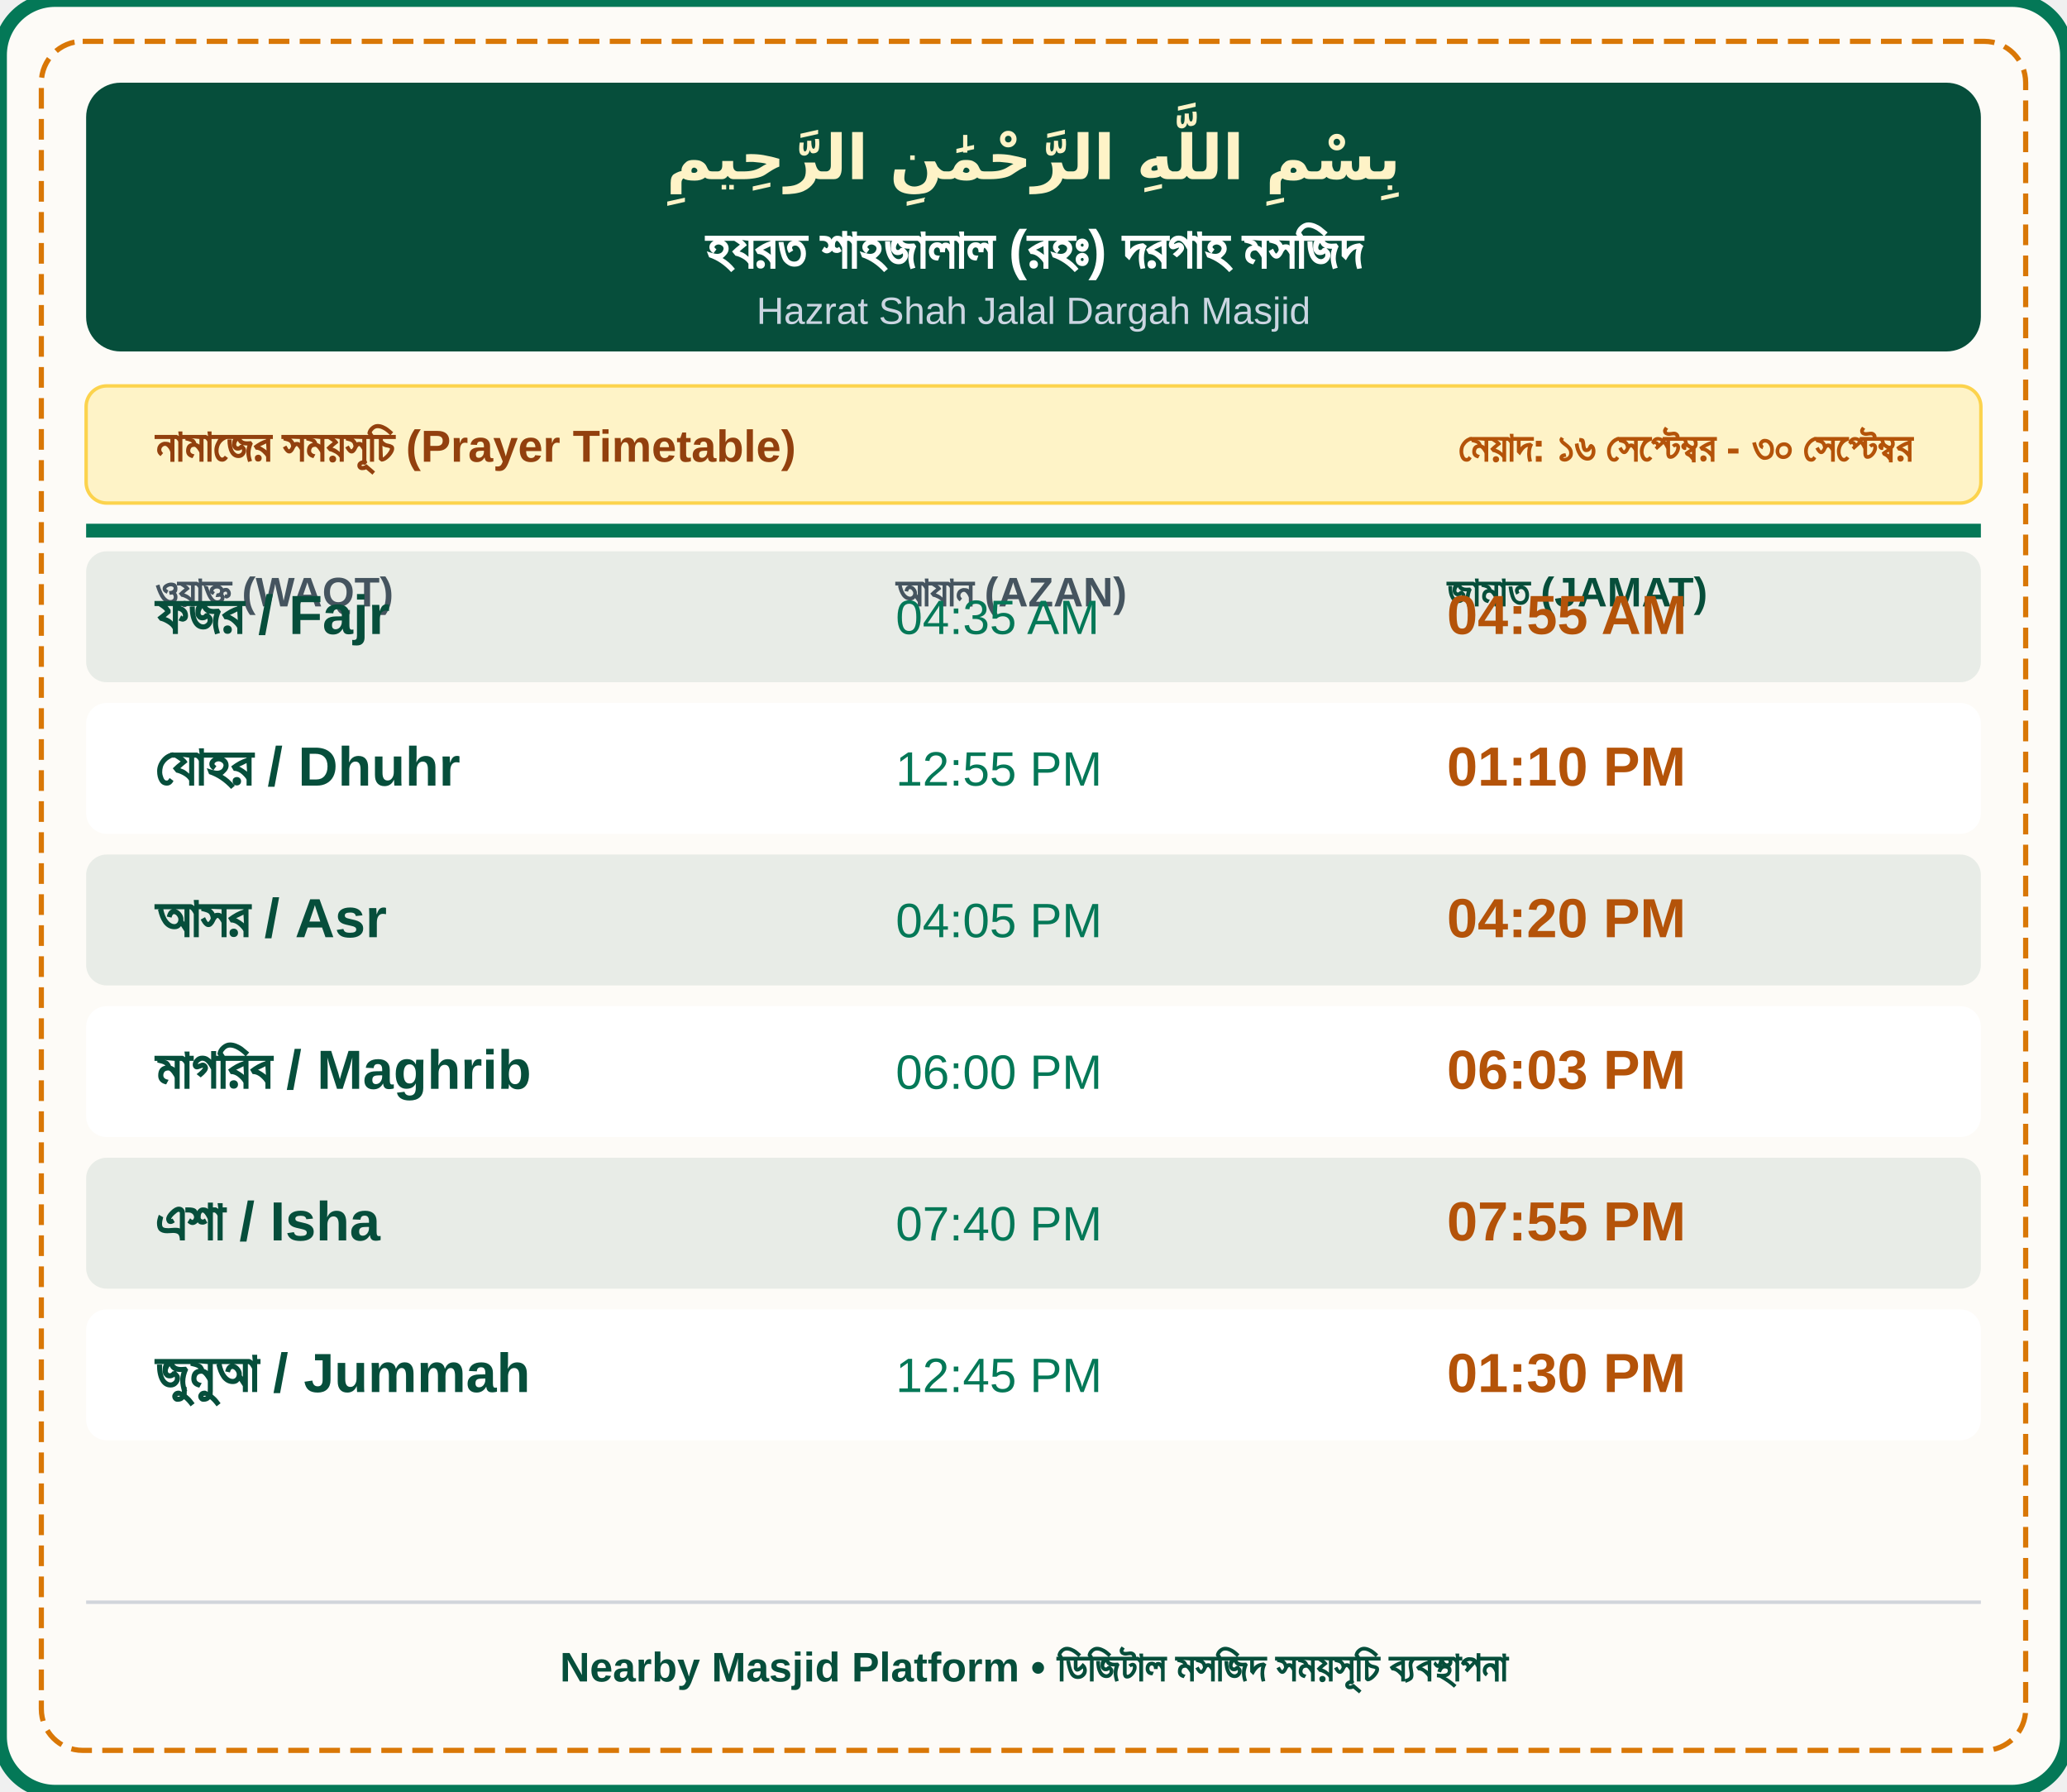
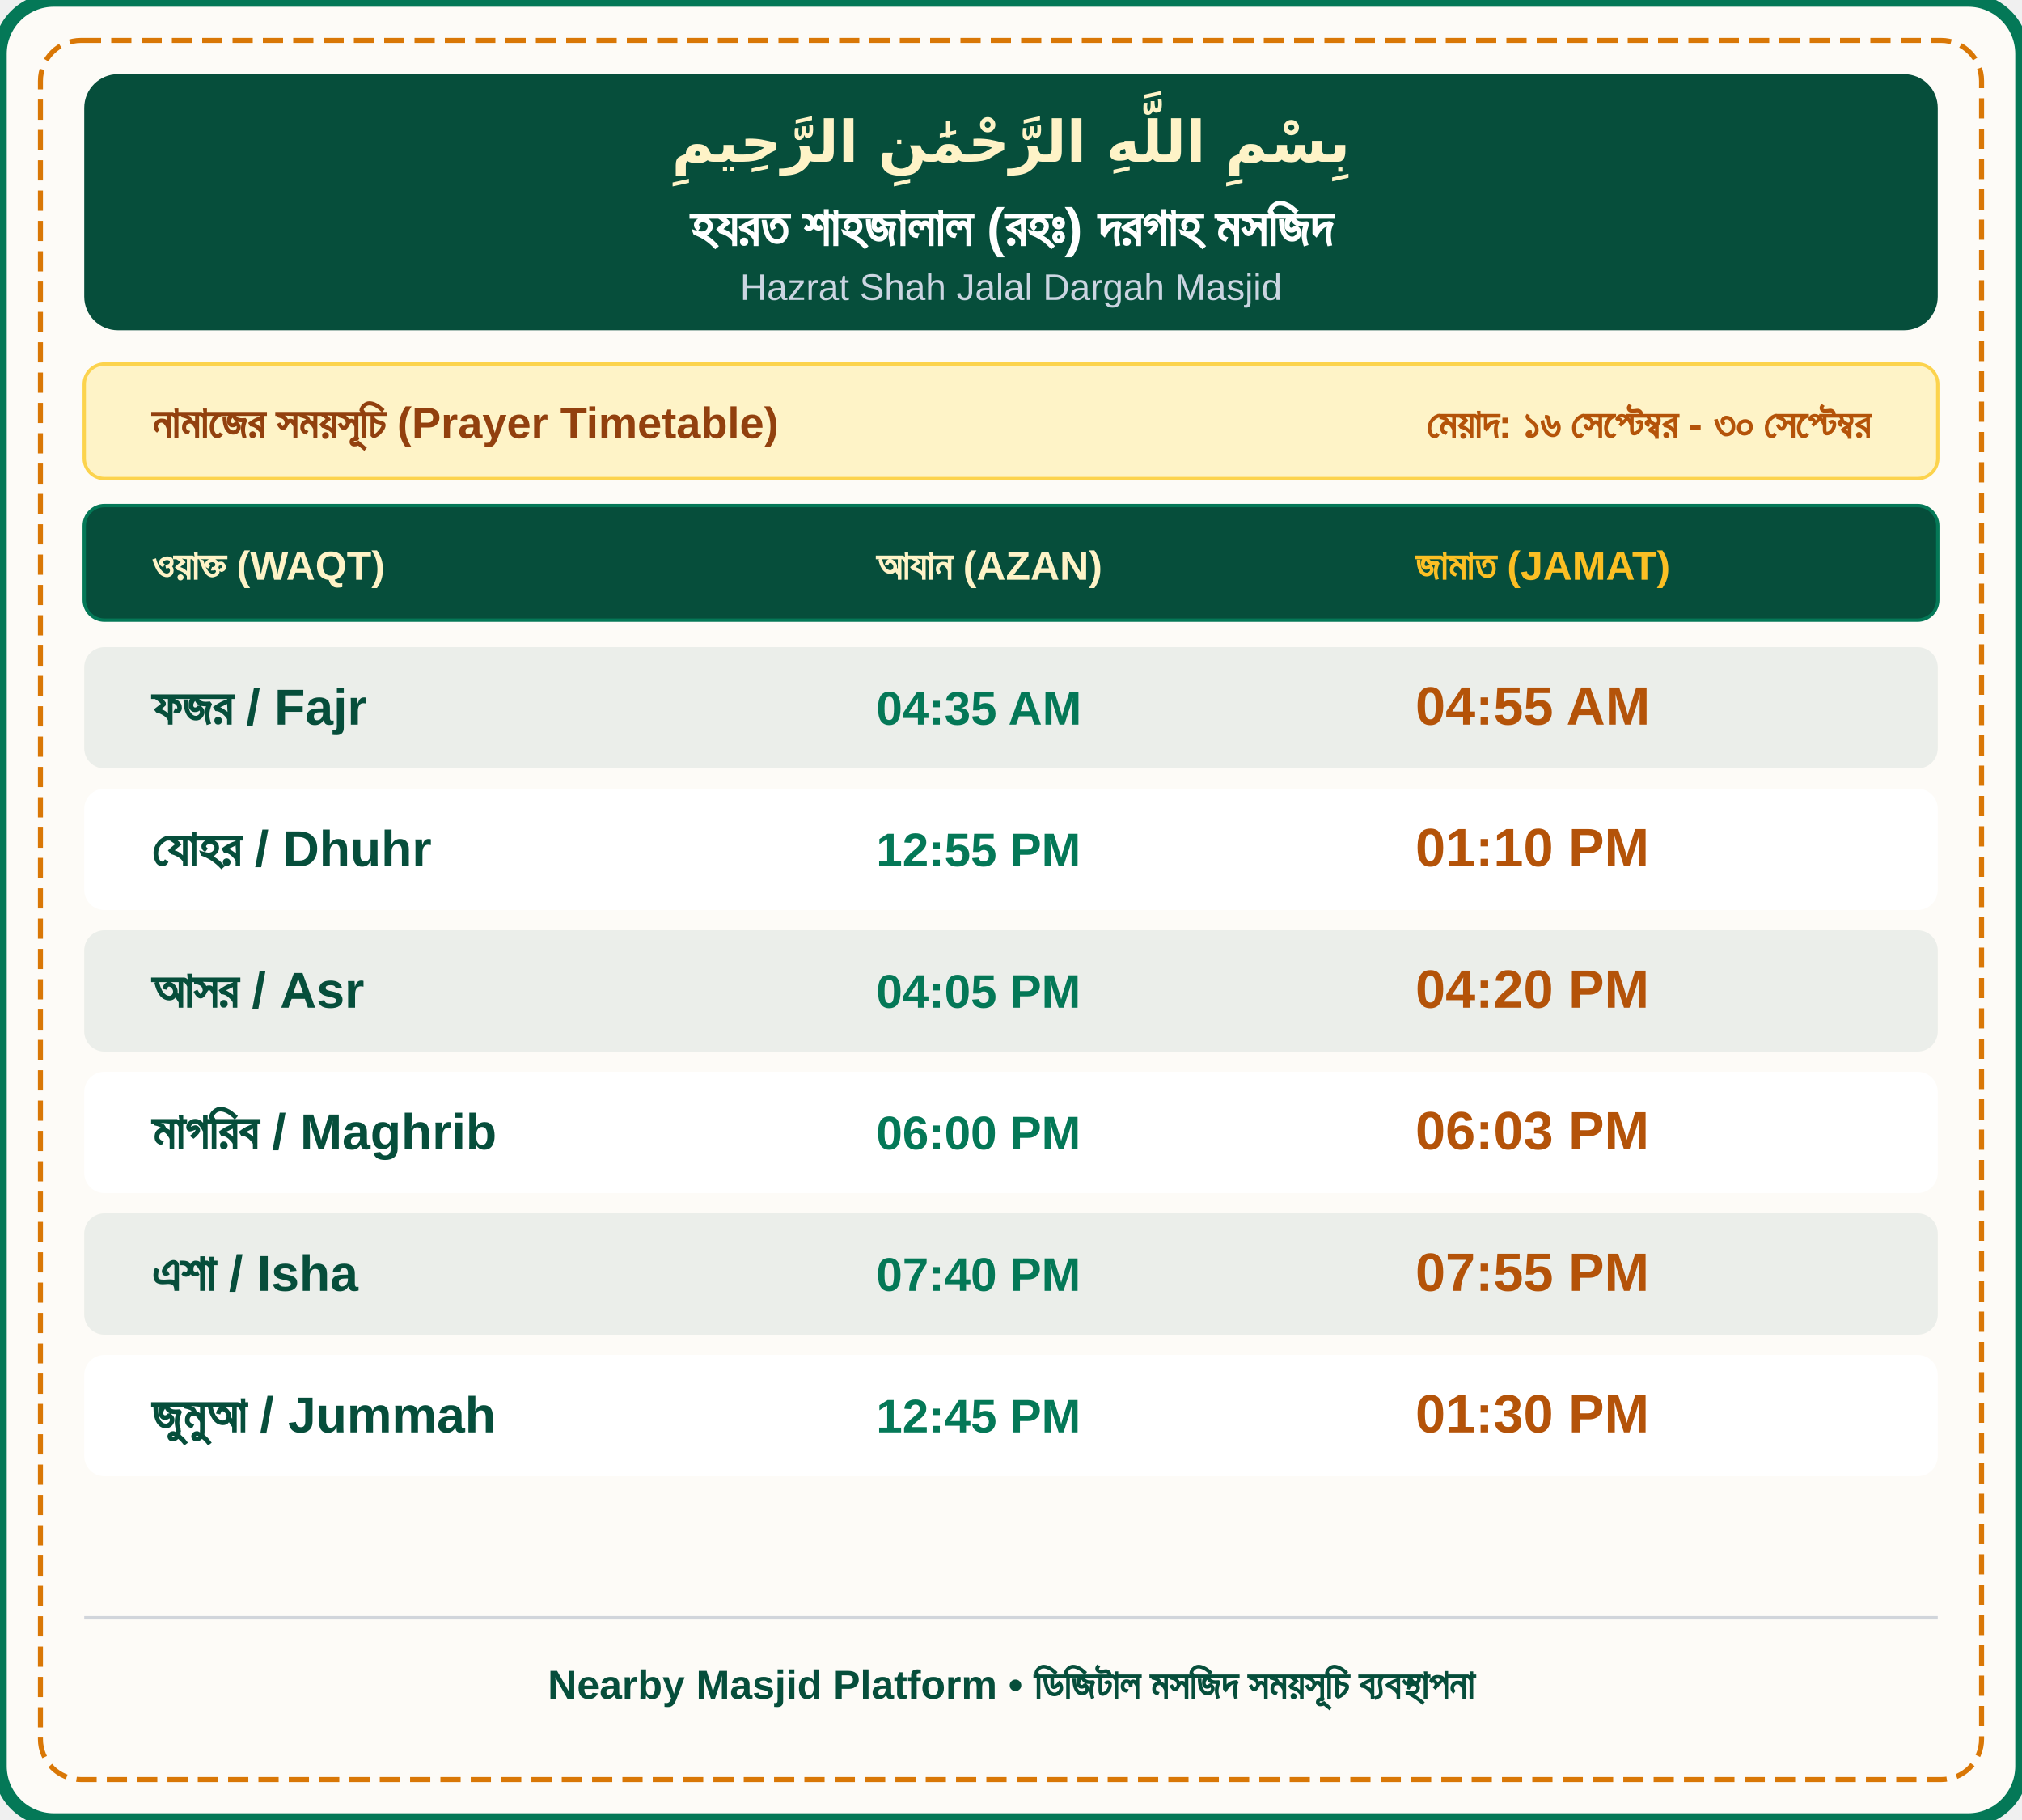
- <svg xmlns="http://www.w3.org/2000/svg" width="600" height="520" viewBox="0 0 600 520" fill="none">
-   <rect width="600" height="520" rx="16" fill="#fdfbf7" stroke="#047857" stroke-width="4" />
-   <rect x="12" y="12" width="576" height="496" rx="12" fill="none" stroke="#d97706" stroke-width="1.5" stroke-dasharray="6 3" />
-   <rect x="25" y="24" width="550" height="78" rx="10" fill="#064e3b" />
-   <text x="300" y="52" text-anchor="middle" font-family="'Segoe UI', Arial, sans-serif" font-size="18" font-weight="bold" fill="#fef3c7">بِسْمِ اللَّهِ الرَّحْمَٰنِ الرَّحِيمِ</text>
-   <text x="300" y="78" text-anchor="middle" font-family="'Segoe UI', Arial, sans-serif" font-size="16" font-weight="bold" fill="#ffffff">হযরত শাহজালাল (রহঃ) দরগাহ মসজিদ</text>
-   <text x="300" y="94" text-anchor="middle" font-family="'Segoe UI', Arial, sans-serif" font-size="11" fill="#cbd5e1">Hazrat Shah Jalal Dargah Masjid</text>
-   <rect x="25" y="112" width="550" height="34" rx="6" fill="#fef3c7" stroke="#fcd34d" stroke-width="1" />
-   <text x="45" y="134" font-family="Arial, sans-serif" font-size="13" font-weight="bold" fill="#92400e">নামাজের সময়সূচি (Prayer Timetable)</text>
-   <text x="555" y="134" text-anchor="end" font-family="Arial, sans-serif" font-size="12" font-weight="bold" fill="#b45309">মেয়াদ: ১৬ সেপ্টেম্বর - ৩০ সেপ্টেম্বর</text>
-   <rect x="25" y="152" width="550" height="4" fill="#047857" />
-   <text x="45" y="176" font-family="Arial, sans-serif" font-size="12" font-weight="bold" fill="#4b5563">ওয়াক্ত (WAQT)</text>
-   <text x="260" y="176" font-family="Arial, sans-serif" font-size="12" font-weight="bold" fill="#4b5563">আযান (AZAN)</text>
-   <text x="420" y="176" font-family="Arial, sans-serif" font-size="12" font-weight="bold" fill="#064e3b">জামাত (JAMAT)</text>
-   <rect x="25" y="160" width="550" height="38" rx="6" fill="#064e3b15" />
-   <text x="45" y="184" font-family="Arial, sans-serif" font-size="16" font-weight="bold" fill="#064e3b">ফজর / Fajr</text>
-   <text x="260" y="184" font-family="Arial, sans-serif" font-size="14" fill="#047857">04:35 AM</text>
-   <text x="420" y="184" font-family="Arial, sans-serif" font-size="16" font-weight="bold" fill="#b45309">04:55 AM</text>
-   <rect x="25" y="204" width="550" height="38" rx="6" fill="#ffffff" />
-   <text x="45" y="228" font-family="Arial, sans-serif" font-size="16" font-weight="bold" fill="#064e3b">যোহর / Dhuhr</text>
-   <text x="260" y="228" font-family="Arial, sans-serif" font-size="14" fill="#047857">12:55 PM</text>
-   <text x="420" y="228" font-family="Arial, sans-serif" font-size="16" font-weight="bold" fill="#b45309">01:10 PM</text>
-   <rect x="25" y="248" width="550" height="38" rx="6" fill="#064e3b15" />
-   <text x="45" y="272" font-family="Arial, sans-serif" font-size="16" font-weight="bold" fill="#064e3b">আসর / Asr</text>
-   <text x="260" y="272" font-family="Arial, sans-serif" font-size="14" fill="#047857">04:05 PM</text>
-   <text x="420" y="272" font-family="Arial, sans-serif" font-size="16" font-weight="bold" fill="#b45309">04:20 PM</text>
-   <rect x="25" y="292" width="550" height="38" rx="6" fill="#ffffff" />
-   <text x="45" y="316" font-family="Arial, sans-serif" font-size="16" font-weight="bold" fill="#064e3b">মাগরিব / Maghrib</text>
-   <text x="260" y="316" font-family="Arial, sans-serif" font-size="14" fill="#047857">06:00 PM</text>
-   <text x="420" y="316" font-family="Arial, sans-serif" font-size="16" font-weight="bold" fill="#b45309">06:03 PM</text>
-   <rect x="25" y="336" width="550" height="38" rx="6" fill="#064e3b15" />
-   <text x="45" y="360" font-family="Arial, sans-serif" font-size="16" font-weight="bold" fill="#064e3b">এশা / Isha</text>
-   <text x="260" y="360" font-family="Arial, sans-serif" font-size="14" fill="#047857">07:40 PM</text>
-   <text x="420" y="360" font-family="Arial, sans-serif" font-size="16" font-weight="bold" fill="#b45309">07:55 PM</text>
-   <rect x="25" y="380" width="550" height="38" rx="6" fill="#ffffff" />
-   <text x="45" y="404" font-family="Arial, sans-serif" font-size="16" font-weight="bold" fill="#064e3b">জুমুআ / Jummah</text>
-   <text x="260" y="404" font-family="Arial, sans-serif" font-size="14" fill="#047857">12:45 PM</text>
-   <text x="420" y="404" font-family="Arial, sans-serif" font-size="16" font-weight="bold" fill="#b45309">01:30 PM</text>
-   <line x1="25" y1="465" x2="575" y2="465" stroke="#d1d5db" stroke-width="1" />
-   <text x="300" y="488" text-anchor="middle" font-family="Arial, sans-serif" font-size="12" fill="#064e3b" font-weight="bold">Nearby Masjid Platform • ডিজিটাল মসজিদ সময়সূচি ব্যবস্থাপনা</text>
+ <svg xmlns="http://www.w3.org/2000/svg" width="600" height="540" viewBox="0 0 600 540" fill="none">
+   <rect width="600" height="540" rx="16" fill="#fdfbf7" stroke="#047857" stroke-width="4" />
+   <rect x="12" y="12" width="576" height="516" rx="12" fill="none" stroke="#d97706" stroke-width="1.5" stroke-dasharray="6 3" />
+   <rect x="25" y="22" width="550" height="76" rx="10" fill="#064e3b" />
+   <text x="300" y="48" text-anchor="middle" font-family="'Segoe UI', Arial, sans-serif" font-size="17" font-weight="bold" fill="#fef3c7">بِسْمِ اللَّهِ الرَّحْمَٰنِ الرَّحِيمِ</text>
+   <text x="300" y="73" text-anchor="middle" font-family="'Segoe UI', Arial, sans-serif" font-size="16" font-weight="bold" fill="#ffffff">হযরত শাহজালাল (রহঃ) দরগাহ মসজিদ</text>
+   <text x="300" y="89" text-anchor="middle" font-family="'Segoe UI', Arial, sans-serif" font-size="11" fill="#cbd5e1">Hazrat Shah Jalal Dargah Masjid</text>
+   <rect x="25" y="108" width="550" height="34" rx="6" fill="#fef3c7" stroke="#fcd34d" stroke-width="1" />
+   <text x="45" y="130" font-family="'Segoe UI', Arial, sans-serif" font-size="13" font-weight="bold" fill="#92400e">নামাজের সময়সূচি (Prayer Timetable)</text>
+   <text x="555" y="130" text-anchor="end" font-family="'Segoe UI', Arial, sans-serif" font-size="12" font-weight="bold" fill="#b45309">মেয়াদ: ১৬ সেপ্টেম্বর - ৩০ সেপ্টেম্বর</text>
+   <rect x="25" y="150" width="550" height="34" rx="6" fill="#064e3b" stroke="#047857" stroke-width="1" />
+   <text x="45" y="172" font-family="'Segoe UI', Arial, sans-serif" font-size="12" font-weight="bold" fill="#fef3c7">ওয়াক্ত (WAQT)</text>
+   <text x="260" y="172" font-family="'Segoe UI', Arial, sans-serif" font-size="12" font-weight="bold" fill="#fef3c7">আযান (AZAN)</text>
+   <text x="420" y="172" font-family="'Segoe UI', Arial, sans-serif" font-size="12" font-weight="bold" fill="#fbbf24">জামাত (JAMAT)</text>
+   <rect x="25" y="192" width="550" height="36" rx="6" fill="#064e3b12" />
+   <text x="45" y="215" font-family="'Segoe UI', Arial, sans-serif" font-size="15" font-weight="bold" fill="#064e3b">ফজর / Fajr</text>
+   <text x="260" y="215" font-family="'Segoe UI', Arial, sans-serif" font-size="14" font-weight="600" fill="#047857">04:35 AM</text>
+   <text x="420" y="215" font-family="'Segoe UI', Arial, sans-serif" font-size="16" font-weight="bold" fill="#b45309">04:55 AM</text>
+   <rect x="25" y="234" width="550" height="36" rx="6" fill="#ffffff" />
+   <text x="45" y="257" font-family="'Segoe UI', Arial, sans-serif" font-size="15" font-weight="bold" fill="#064e3b">যোহর / Dhuhr</text>
+   <text x="260" y="257" font-family="'Segoe UI', Arial, sans-serif" font-size="14" font-weight="600" fill="#047857">12:55 PM</text>
+   <text x="420" y="257" font-family="'Segoe UI', Arial, sans-serif" font-size="16" font-weight="bold" fill="#b45309">01:10 PM</text>
+   <rect x="25" y="276" width="550" height="36" rx="6" fill="#064e3b12" />
+   <text x="45" y="299" font-family="'Segoe UI', Arial, sans-serif" font-size="15" font-weight="bold" fill="#064e3b">আসর / Asr</text>
+   <text x="260" y="299" font-family="'Segoe UI', Arial, sans-serif" font-size="14" font-weight="600" fill="#047857">04:05 PM</text>
+   <text x="420" y="299" font-family="'Segoe UI', Arial, sans-serif" font-size="16" font-weight="bold" fill="#b45309">04:20 PM</text>
+   <rect x="25" y="318" width="550" height="36" rx="6" fill="#ffffff" />
+   <text x="45" y="341" font-family="'Segoe UI', Arial, sans-serif" font-size="15" font-weight="bold" fill="#064e3b">মাগরিব / Maghrib</text>
+   <text x="260" y="341" font-family="'Segoe UI', Arial, sans-serif" font-size="14" font-weight="600" fill="#047857">06:00 PM</text>
+   <text x="420" y="341" font-family="'Segoe UI', Arial, sans-serif" font-size="16" font-weight="bold" fill="#b45309">06:03 PM</text>
+   <rect x="25" y="360" width="550" height="36" rx="6" fill="#064e3b12" />
+   <text x="45" y="383" font-family="'Segoe UI', Arial, sans-serif" font-size="15" font-weight="bold" fill="#064e3b">এশা / Isha</text>
+   <text x="260" y="383" font-family="'Segoe UI', Arial, sans-serif" font-size="14" font-weight="600" fill="#047857">07:40 PM</text>
+   <text x="420" y="383" font-family="'Segoe UI', Arial, sans-serif" font-size="16" font-weight="bold" fill="#b45309">07:55 PM</text>
+   <rect x="25" y="402" width="550" height="36" rx="6" fill="#ffffff" />
+   <text x="45" y="425" font-family="'Segoe UI', Arial, sans-serif" font-size="15" font-weight="bold" fill="#064e3b">জুমুআ / Jummah</text>
+   <text x="260" y="425" font-family="'Segoe UI', Arial, sans-serif" font-size="14" font-weight="600" fill="#047857">12:45 PM</text>
+   <text x="420" y="425" font-family="'Segoe UI', Arial, sans-serif" font-size="16" font-weight="bold" fill="#b45309">01:30 PM</text>
+   <line x1="25" y1="480" x2="575" y2="480" stroke="#d1d5db" stroke-width="1" />
+   <text x="300" y="504" text-anchor="middle" font-family="'Segoe UI', Arial, sans-serif" font-size="12" fill="#064e3b" font-weight="bold">Nearby Masjid Platform • ডিজিটাল মসজিদ সময়সূচি ব্যবস্থাপনা</text>
</svg>
